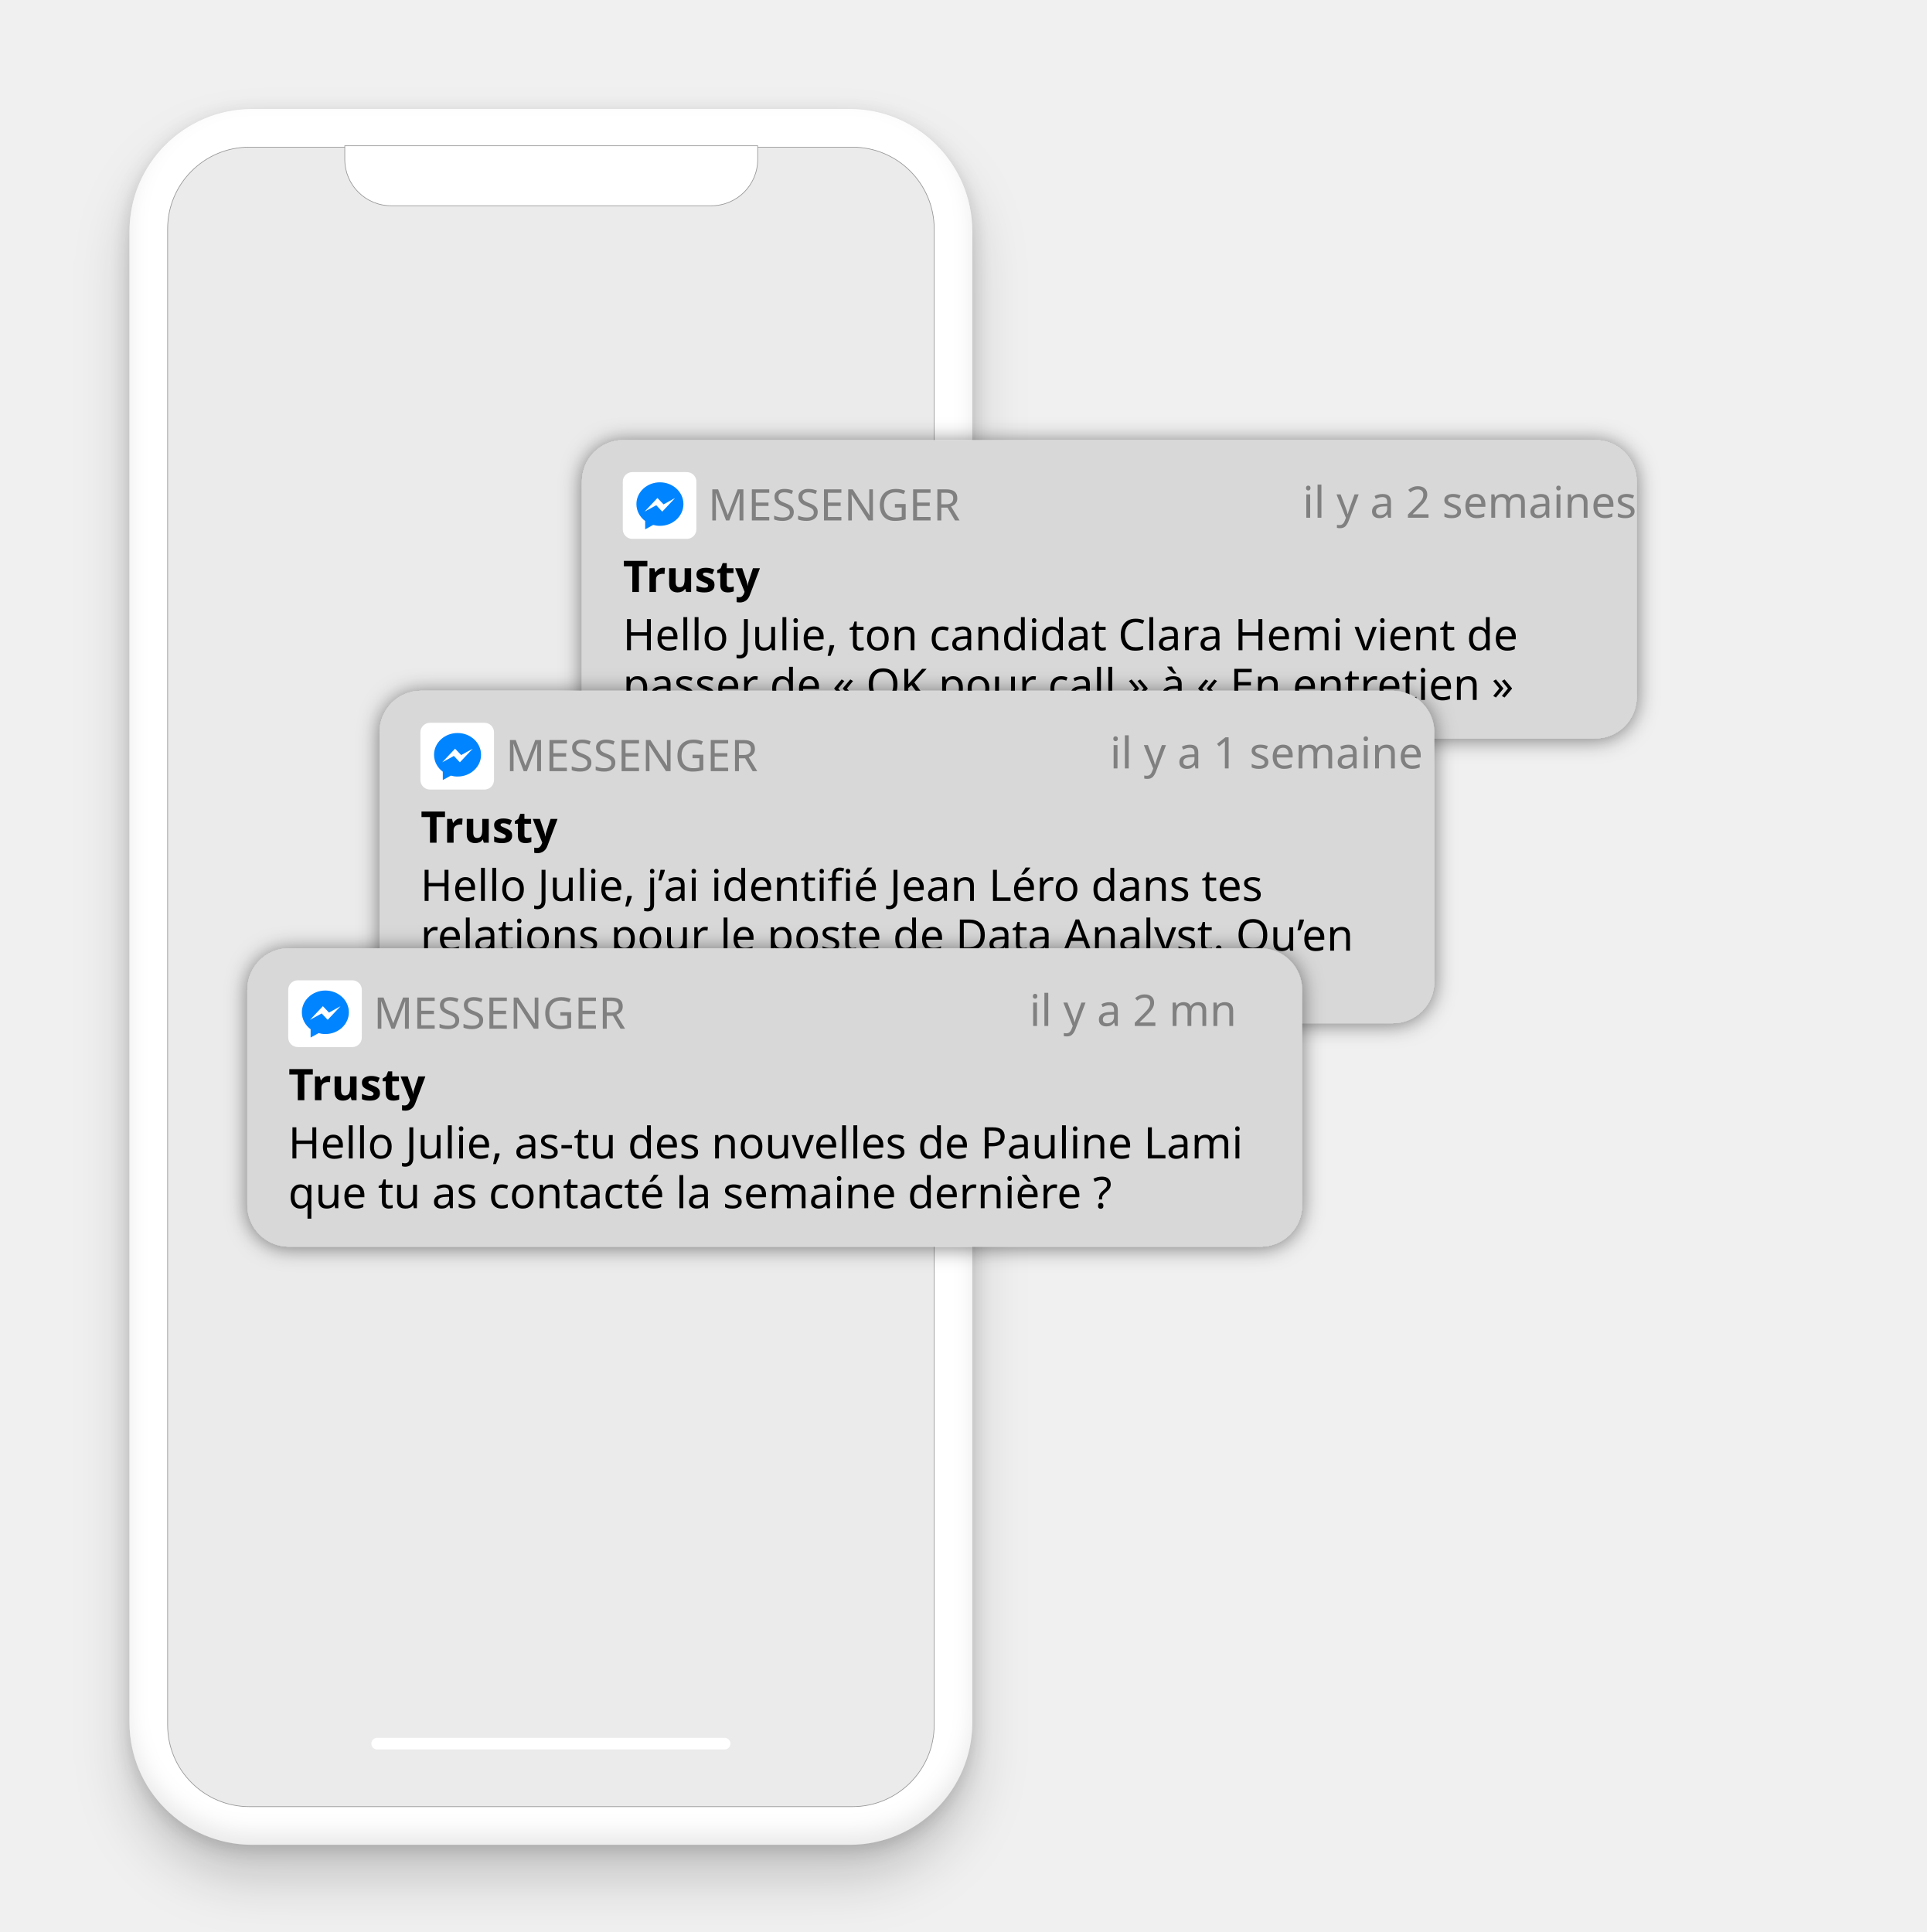
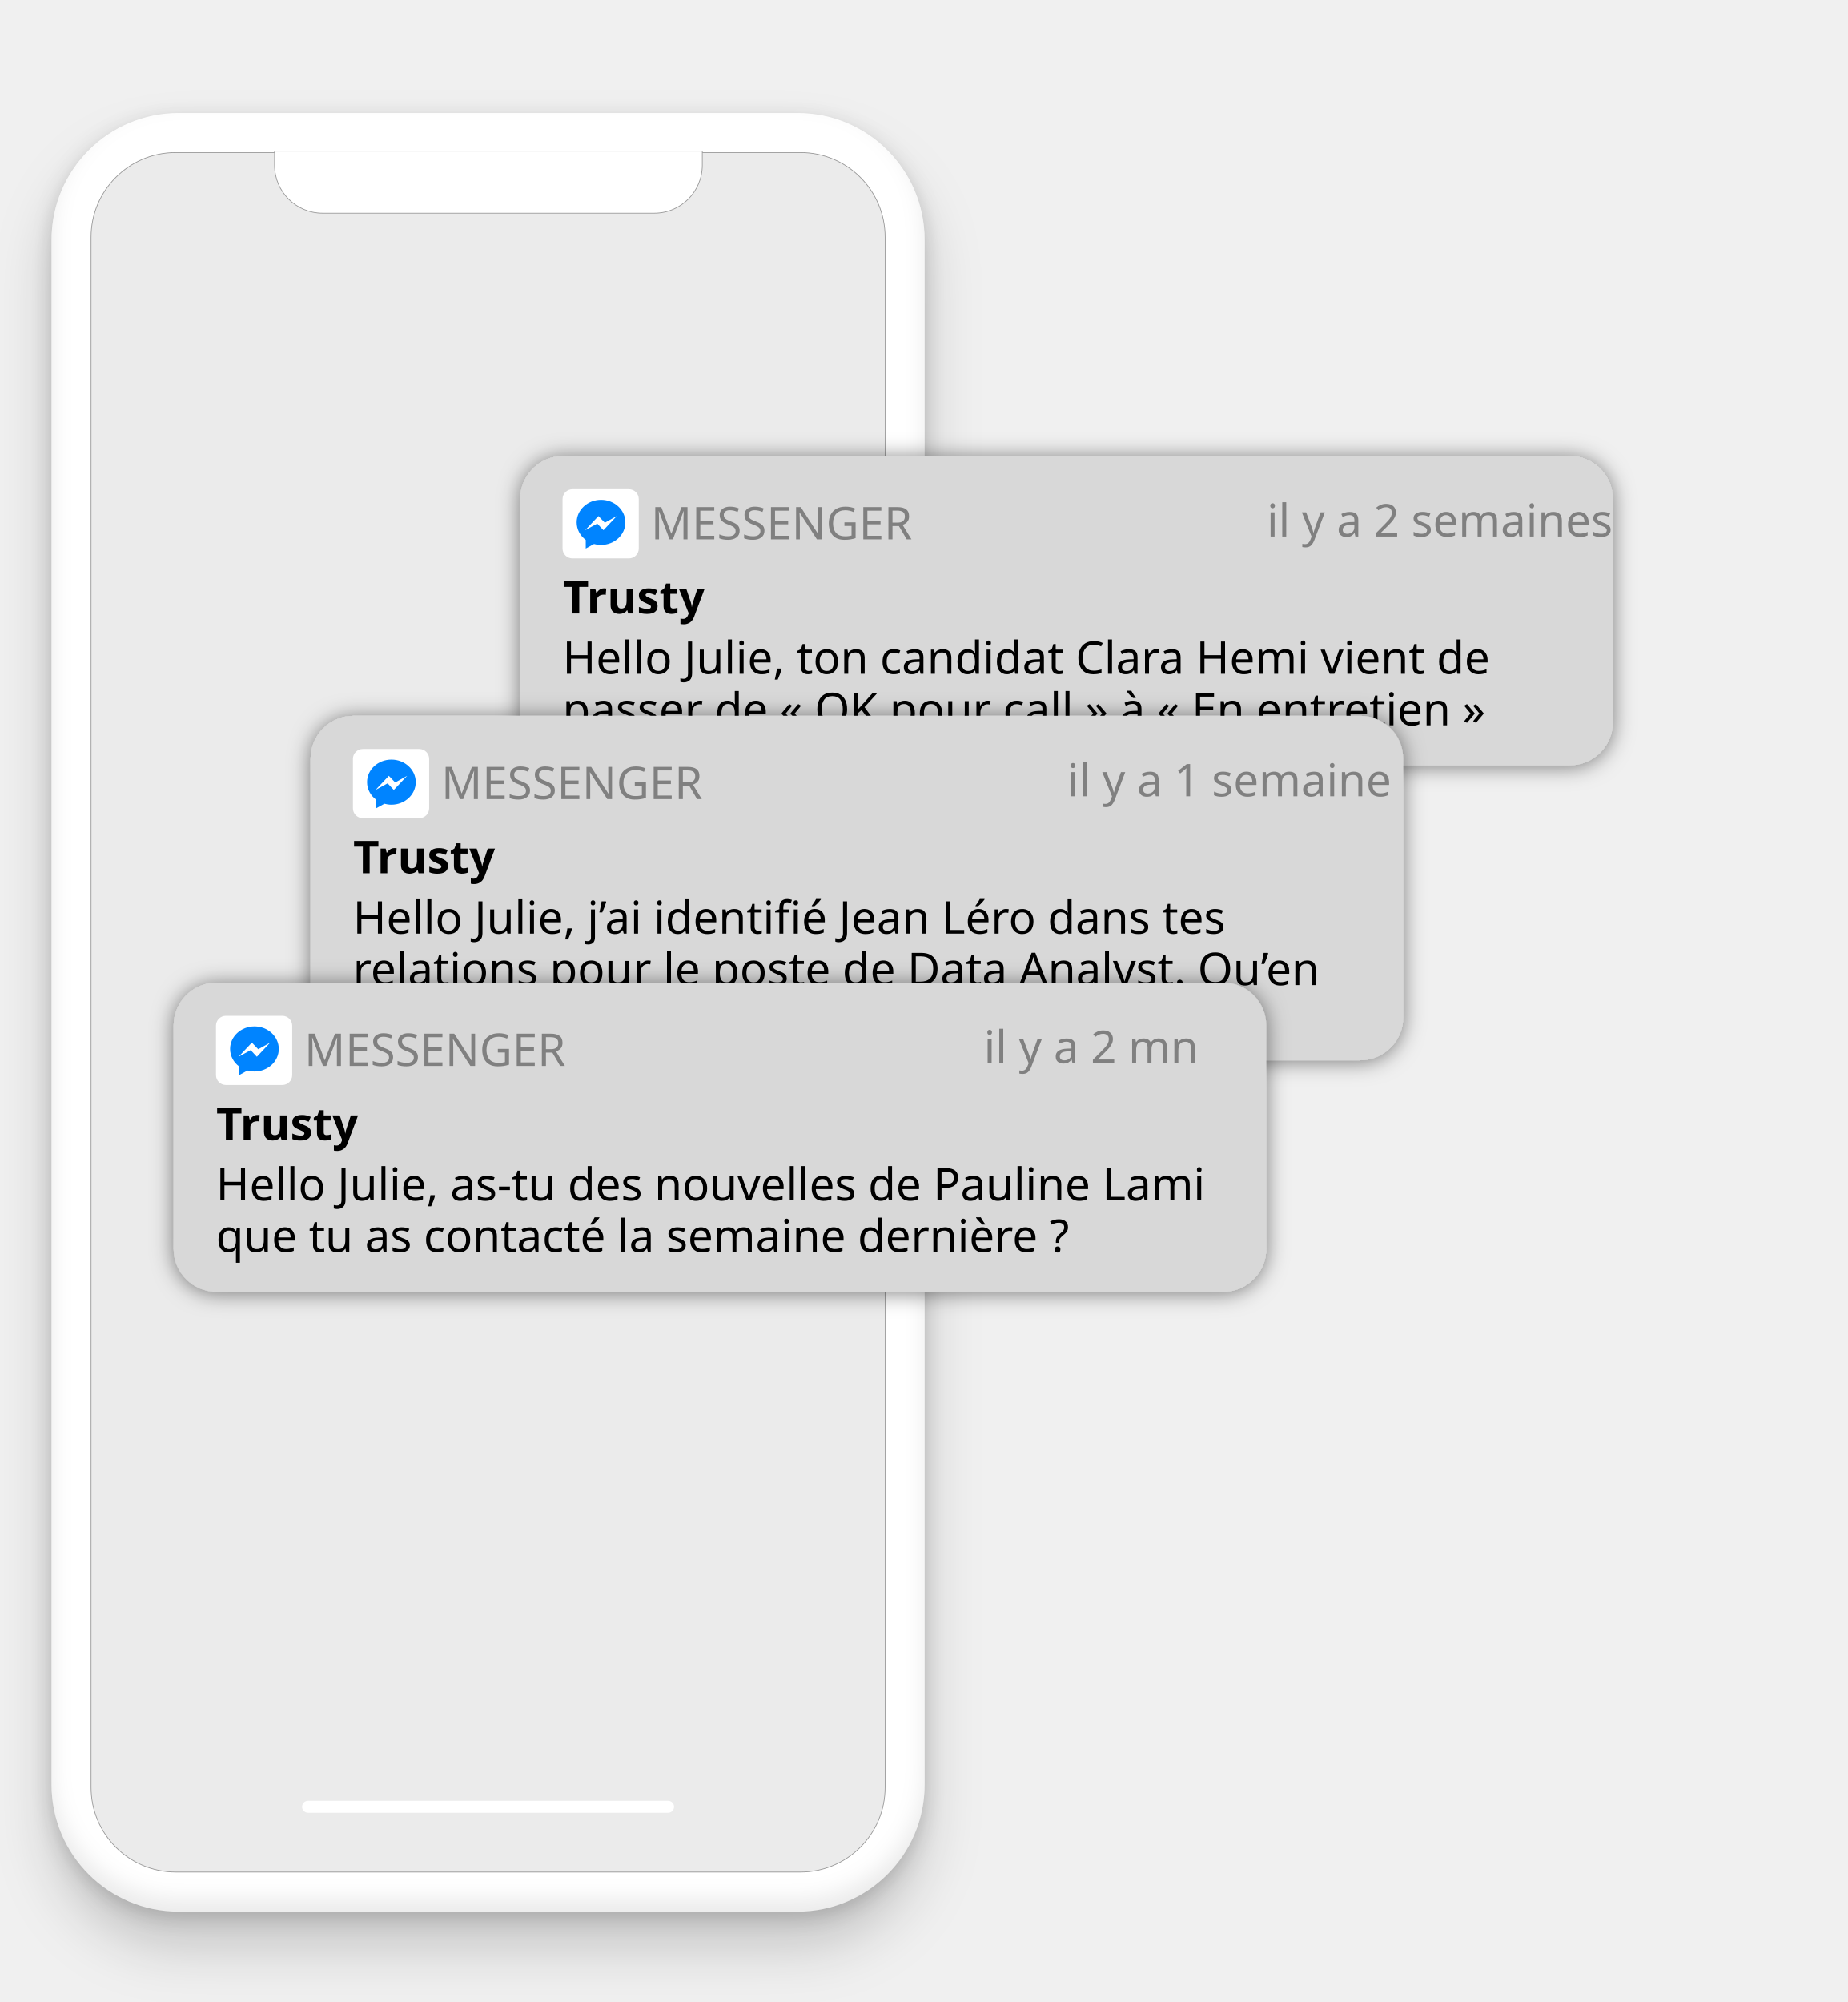
- <svg xmlns="http://www.w3.org/2000/svg" xmlns:xlink="http://www.w3.org/1999/xlink" width="2827px" height="2836px" viewBox="0 0 2827 2836" version="1.1">
+ <svg xmlns="http://www.w3.org/2000/svg" xmlns:xlink="http://www.w3.org/1999/xlink" width="100%" height="100%" viewBox="0 0 2618 2836" version="1.1">
  <defs>
    <rect id="path-1" x="0" y="0" width="1237" height="2548" rx="180" />
    <filter x="-13.7%" y="-4.4%" width="127.5%" height="113.3%" filterUnits="objectBoundingBox" id="filter-2">
      <feOffset dx="0" dy="50" in="SourceAlpha" result="shadowOffsetOuter1" />
      <feGaussianBlur stdDeviation="39" in="shadowOffsetOuter1" result="shadowBlurOuter1" />
      <feColorMatrix values="0 0 0 0 0   0 0 0 0 0   0 0 0 0 0  0 0 0 0.18 0" type="matrix" in="shadowBlurOuter1" result="shadowMatrixOuter1" />
      <feOffset dx="0" dy="8" in="SourceAlpha" result="shadowOffsetOuter2" />
      <feGaussianBlur stdDeviation="14" in="shadowOffsetOuter2" result="shadowBlurOuter2" />
      <feColorMatrix values="0 0 0 0 0   0 0 0 0 0   0 0 0 0 0  0 0 0 0.16 0" type="matrix" in="shadowBlurOuter2" result="shadowMatrixOuter2" />
      <feMerge>
        <feMergeNode in="shadowMatrixOuter1" />
        <feMergeNode in="shadowMatrixOuter2" />
      </feMerge>
    </filter>
    <filter x="-10.5%" y="-2.8%" width="121.0%" height="110.2%" filterUnits="objectBoundingBox" id="filter-3">
      <feGaussianBlur stdDeviation="15" in="SourceAlpha" result="shadowBlurInner1" />
      <feOffset dx="0" dy="-18" in="shadowBlurInner1" result="shadowOffsetInner1" />
      <feComposite in="shadowOffsetInner1" in2="SourceAlpha" operator="arithmetic" k2="-1" k3="1" result="shadowInnerInner1" />
      <feColorMatrix values="0 0 0 0 0   0 0 0 0 0   0 0 0 0 0  0 0 0 0.08 0" type="matrix" in="shadowInnerInner1" />
    </filter>
    <rect id="path-4" x="56" y="56" width="1125" height="2436" rx="120" />
    <filter x="-3.0%" y="-10.0%" width="105.9%" height="121.0%" filterUnits="objectBoundingBox" id="filter-6">
      <feOffset dx="0" dy="2" in="SourceAlpha" result="shadowOffsetOuter1" />
      <feGaussianBlur stdDeviation="15" in="shadowOffsetOuter1" result="shadowBlurOuter1" />
      <feColorMatrix values="0 0 0 0 0   0 0 0 0 0   0 0 0 0 0  0 0 0 0.5 0" type="matrix" in="shadowBlurOuter1" result="shadowMatrixOuter1" />
      <feMerge>
        <feMergeNode in="shadowMatrixOuter1" />
        <feMergeNode in="SourceGraphic" />
      </feMerge>
    </filter>
    <filter x="-3.0%" y="-9.0%" width="105.9%" height="118.9%" filterUnits="objectBoundingBox" id="filter-7">
      <feOffset dx="0" dy="2" in="SourceAlpha" result="shadowOffsetOuter1" />
      <feGaussianBlur stdDeviation="15" in="shadowOffsetOuter1" result="shadowBlurOuter1" />
      <feColorMatrix values="0 0 0 0 0   0 0 0 0 0   0 0 0 0 0  0 0 0 0.5 0" type="matrix" in="shadowBlurOuter1" result="shadowMatrixOuter1" />
      <feMerge>
        <feMergeNode in="shadowMatrixOuter1" />
        <feMergeNode in="SourceGraphic" />
      </feMerge>
    </filter>
    <filter x="-3.0%" y="-10.0%" width="105.9%" height="121.0%" filterUnits="objectBoundingBox" id="filter-8">
      <feOffset dx="0" dy="2" in="SourceAlpha" result="shadowOffsetOuter1" />
      <feGaussianBlur stdDeviation="15" in="shadowOffsetOuter1" result="shadowBlurOuter1" />
      <feColorMatrix values="0 0 0 0 0   0 0 0 0 0   0 0 0 0 0  0 0 0 0.5 0" type="matrix" in="shadowBlurOuter1" result="shadowMatrixOuter1" />
      <feMerge>
        <feMergeNode in="shadowMatrixOuter1" />
        <feMergeNode in="SourceGraphic" />
      </feMerge>
    </filter>
  </defs>
  <g id="Relances" stroke="none" stroke-width="1" fill="none" fill-rule="evenodd">
-     <g id="white" transform="translate(190, 160)">
+     <g id="white" transform="translate(73, 160)">
      <g id="base">
        <use fill="black" fill-opacity="1" filter="url(#filter-2)" xlink:href="#path-1" />
        <use fill="#FFFFFF" fill-rule="evenodd" xlink:href="#path-1" />
        <use fill="black" fill-opacity="1" filter="url(#filter-3)" xlink:href="#path-1" />
      </g>
      <mask id="mask-5" fill="white">
        <use xlink:href="#path-4" />
      </mask>
      <use id="mask" stroke="#979797" fill="#EBEBEB" xlink:href="#path-4" />
      <path d="M316,54 L922,54 L922,74 C922,111.555 891.555,142 854,142 L384,142 C346.445,142 316,111.555 316,74 L316,54 Z" id="bar" stroke="#979797" fill="#FFFFFF" />
    </g>
-     <g id="Notification-proposition" filter="url(#filter-6)" transform="translate(854, 646)">
+     <g id="Notification-proposition" filter="url(#filter-6)" transform="translate(737, 646)">
      <rect id="Rectangle" fill="#D8D8D8" x="0" y="0" width="1548" height="438" rx="61" />
      <text id="il-y-a-2-semaines" font-family="AvenirNext-Regular, Avenir Next" font-size="64" font-weight="normal" fill="#808080">
        <tspan x="1057.712" y="114">il y a 2 semaines</tspan>
      </text>
      <text id="MESSENGER" font-family="AvenirNext-Regular, Avenir Next" font-size="64" font-weight="normal" fill="#808080">
        <tspan x="185.176" y="118">MESSENGER</tspan>
      </text>
      <text id="Hello-Julie,-ton-can" font-family="AvenirNext-Regular, Avenir Next" font-size="64" font-weight="normal" line-spacing="73" fill="#000000">
        <tspan x="60" y="308.5">Hello Julie, ton candidat Clara Hemi vient de </tspan>
        <tspan x="60" y="381.5">passer de « OK pour call » à « En entretien »</tspan>
      </text>
      <text id="Trusty" font-family="AvenirNext-Bold, Avenir Next" font-size="64" font-weight="bold" fill="#000000">
        <tspan x="60.316" y="223">Trusty</tspan>
      </text>
      <g id="Logo-Messenger" transform="translate(60, 47)">
        <g id="facebook-messenger">
          <rect id="Rectangle-2" fill="#FFFFFF" x="0" y="0" width="108" height="98" rx="14" />
          <path d="M54.5,15 C35.446,15 20,29.302 20,46.944 C20,56.997 25.017,65.964 32.857,71.82 L32.857,84 L44.604,77.553 C47.739,78.421 51.06,78.889 54.5,78.889 C73.554,78.889 89,64.587 89,46.944 C89,29.302 73.554,15 54.5,15 Z M57.929,58.019 L49.143,48.648 L32,58.019 L50.857,38 L59.857,47.37 L76.786,38 L57.929,58.019 Z" id="Shape" fill="#0084FF" fill-rule="nonzero" />
        </g>
      </g>
    </g>
-     <g id="Notification-valide" filter="url(#filter-7)" transform="translate(557, 1014)">
+     <g id="Notification-valide" filter="url(#filter-7)" transform="translate(440, 1014)">
      <rect id="Rectangle" fill="#D8D8D8" x="0" y="0" width="1548" height="488" rx="61" />
      <text id="il-y-a-1-semaine" font-family="AvenirNext-Regular, Avenir Next" font-size="64" font-weight="normal" fill="#808080">
        <tspan x="1071.92" y="114">il y a 1 semaine</tspan>
      </text>
      <text id="MESSENGER" font-family="AvenirNext-Regular, Avenir Next" font-size="64" font-weight="normal" fill="#808080">
        <tspan x="185.176" y="118">MESSENGER</tspan>
      </text>
      <text id="Hello-Julie,-j’ai-id" font-family="AvenirNext-Regular, Avenir Next" font-size="64" font-weight="normal" line-spacing="73" fill="#000000">
        <tspan x="60" y="308.5">Hello Julie, j’ai identifié Jean Léro dans tes </tspan>
        <tspan x="60" y="381.5">relations pour le poste de Data Analyst. Qu’en </tspan>
        <tspan x="60" y="454.5">penses-tu ?</tspan>
      </text>
      <text id="Trusty" font-family="AvenirNext-Bold, Avenir Next" font-size="64" font-weight="bold" fill="#000000">
        <tspan x="60.316" y="223">Trusty</tspan>
      </text>
      <g id="Logo-Messenger" transform="translate(60, 47)">
        <g id="facebook-messenger">
          <rect id="Rectangle-2" fill="#FFFFFF" x="0" y="0" width="108" height="98" rx="14" />
          <path d="M54.5,15 C35.446,15 20,29.302 20,46.944 C20,56.997 25.017,65.964 32.857,71.82 L32.857,84 L44.604,77.553 C47.739,78.421 51.06,78.889 54.5,78.889 C73.554,78.889 89,64.587 89,46.944 C89,29.302 73.554,15 54.5,15 Z M57.929,58.019 L49.143,48.648 L32,58.019 L50.857,38 L59.857,47.37 L76.786,38 L57.929,58.019 Z" id="Shape" fill="#0084FF" fill-rule="nonzero" />
        </g>
      </g>
    </g>
-     <g id="Notification" filter="url(#filter-8)" transform="translate(363, 1392)">
+     <g id="Notification" filter="url(#filter-8)" transform="translate(246, 1392)">
      <rect id="Rectangle" fill="#D8D8D8" x="0" y="0" width="1548" height="438" rx="61" />
      <text id="il-y-a-2-mn" font-family="AvenirNext-Regular, Avenir Next" font-size="64" font-weight="normal" fill="#808080">
        <tspan x="1147.824" y="114">il y a 2 mn</tspan>
      </text>
      <text id="MESSENGER" font-family="AvenirNext-Regular, Avenir Next" font-size="64" font-weight="normal" fill="#808080">
        <tspan x="185.176" y="118">MESSENGER</tspan>
      </text>
      <text id="Hello-Julie,-as-tu-d" font-family="AvenirNext-Regular, Avenir Next" font-size="64" font-weight="normal" line-spacing="73" fill="#000000">
        <tspan x="60" y="308.5">Hello Julie, as-tu des nouvelles de Pauline Lami </tspan>
        <tspan x="60" y="381.5">que tu as contacté la semaine dernière ?</tspan>
      </text>
      <text id="Trusty" font-family="AvenirNext-Bold, Avenir Next" font-size="64" font-weight="bold" fill="#000000">
        <tspan x="60.316" y="223">Trusty</tspan>
      </text>
      <g id="Logo-Messenger" transform="translate(60, 47)">
        <g id="facebook-messenger">
          <rect id="Rectangle-2" fill="#FFFFFF" x="0" y="0" width="108" height="98" rx="14" />
          <path d="M54.5,15 C35.446,15 20,29.302 20,46.944 C20,56.997 25.017,65.964 32.857,71.82 L32.857,84 L44.604,77.553 C47.739,78.421 51.06,78.889 54.5,78.889 C73.554,78.889 89,64.587 89,46.944 C89,29.302 73.554,15 54.5,15 Z M57.929,58.019 L49.143,48.648 L32,58.019 L50.857,38 L59.857,47.37 L76.786,38 L57.929,58.019 Z" id="Shape" fill="#0084FF" fill-rule="nonzero" />
        </g>
      </g>
    </g>
-     <rect id="Rectangle-3" fill="#FFFFFF" x="545" y="2551" width="527" height="17" rx="8.5" />
+     <rect id="Rectangle-3" fill="#FFFFFF" x="428" y="2551" width="527" height="17" rx="8.5" />
  </g>
</svg>
